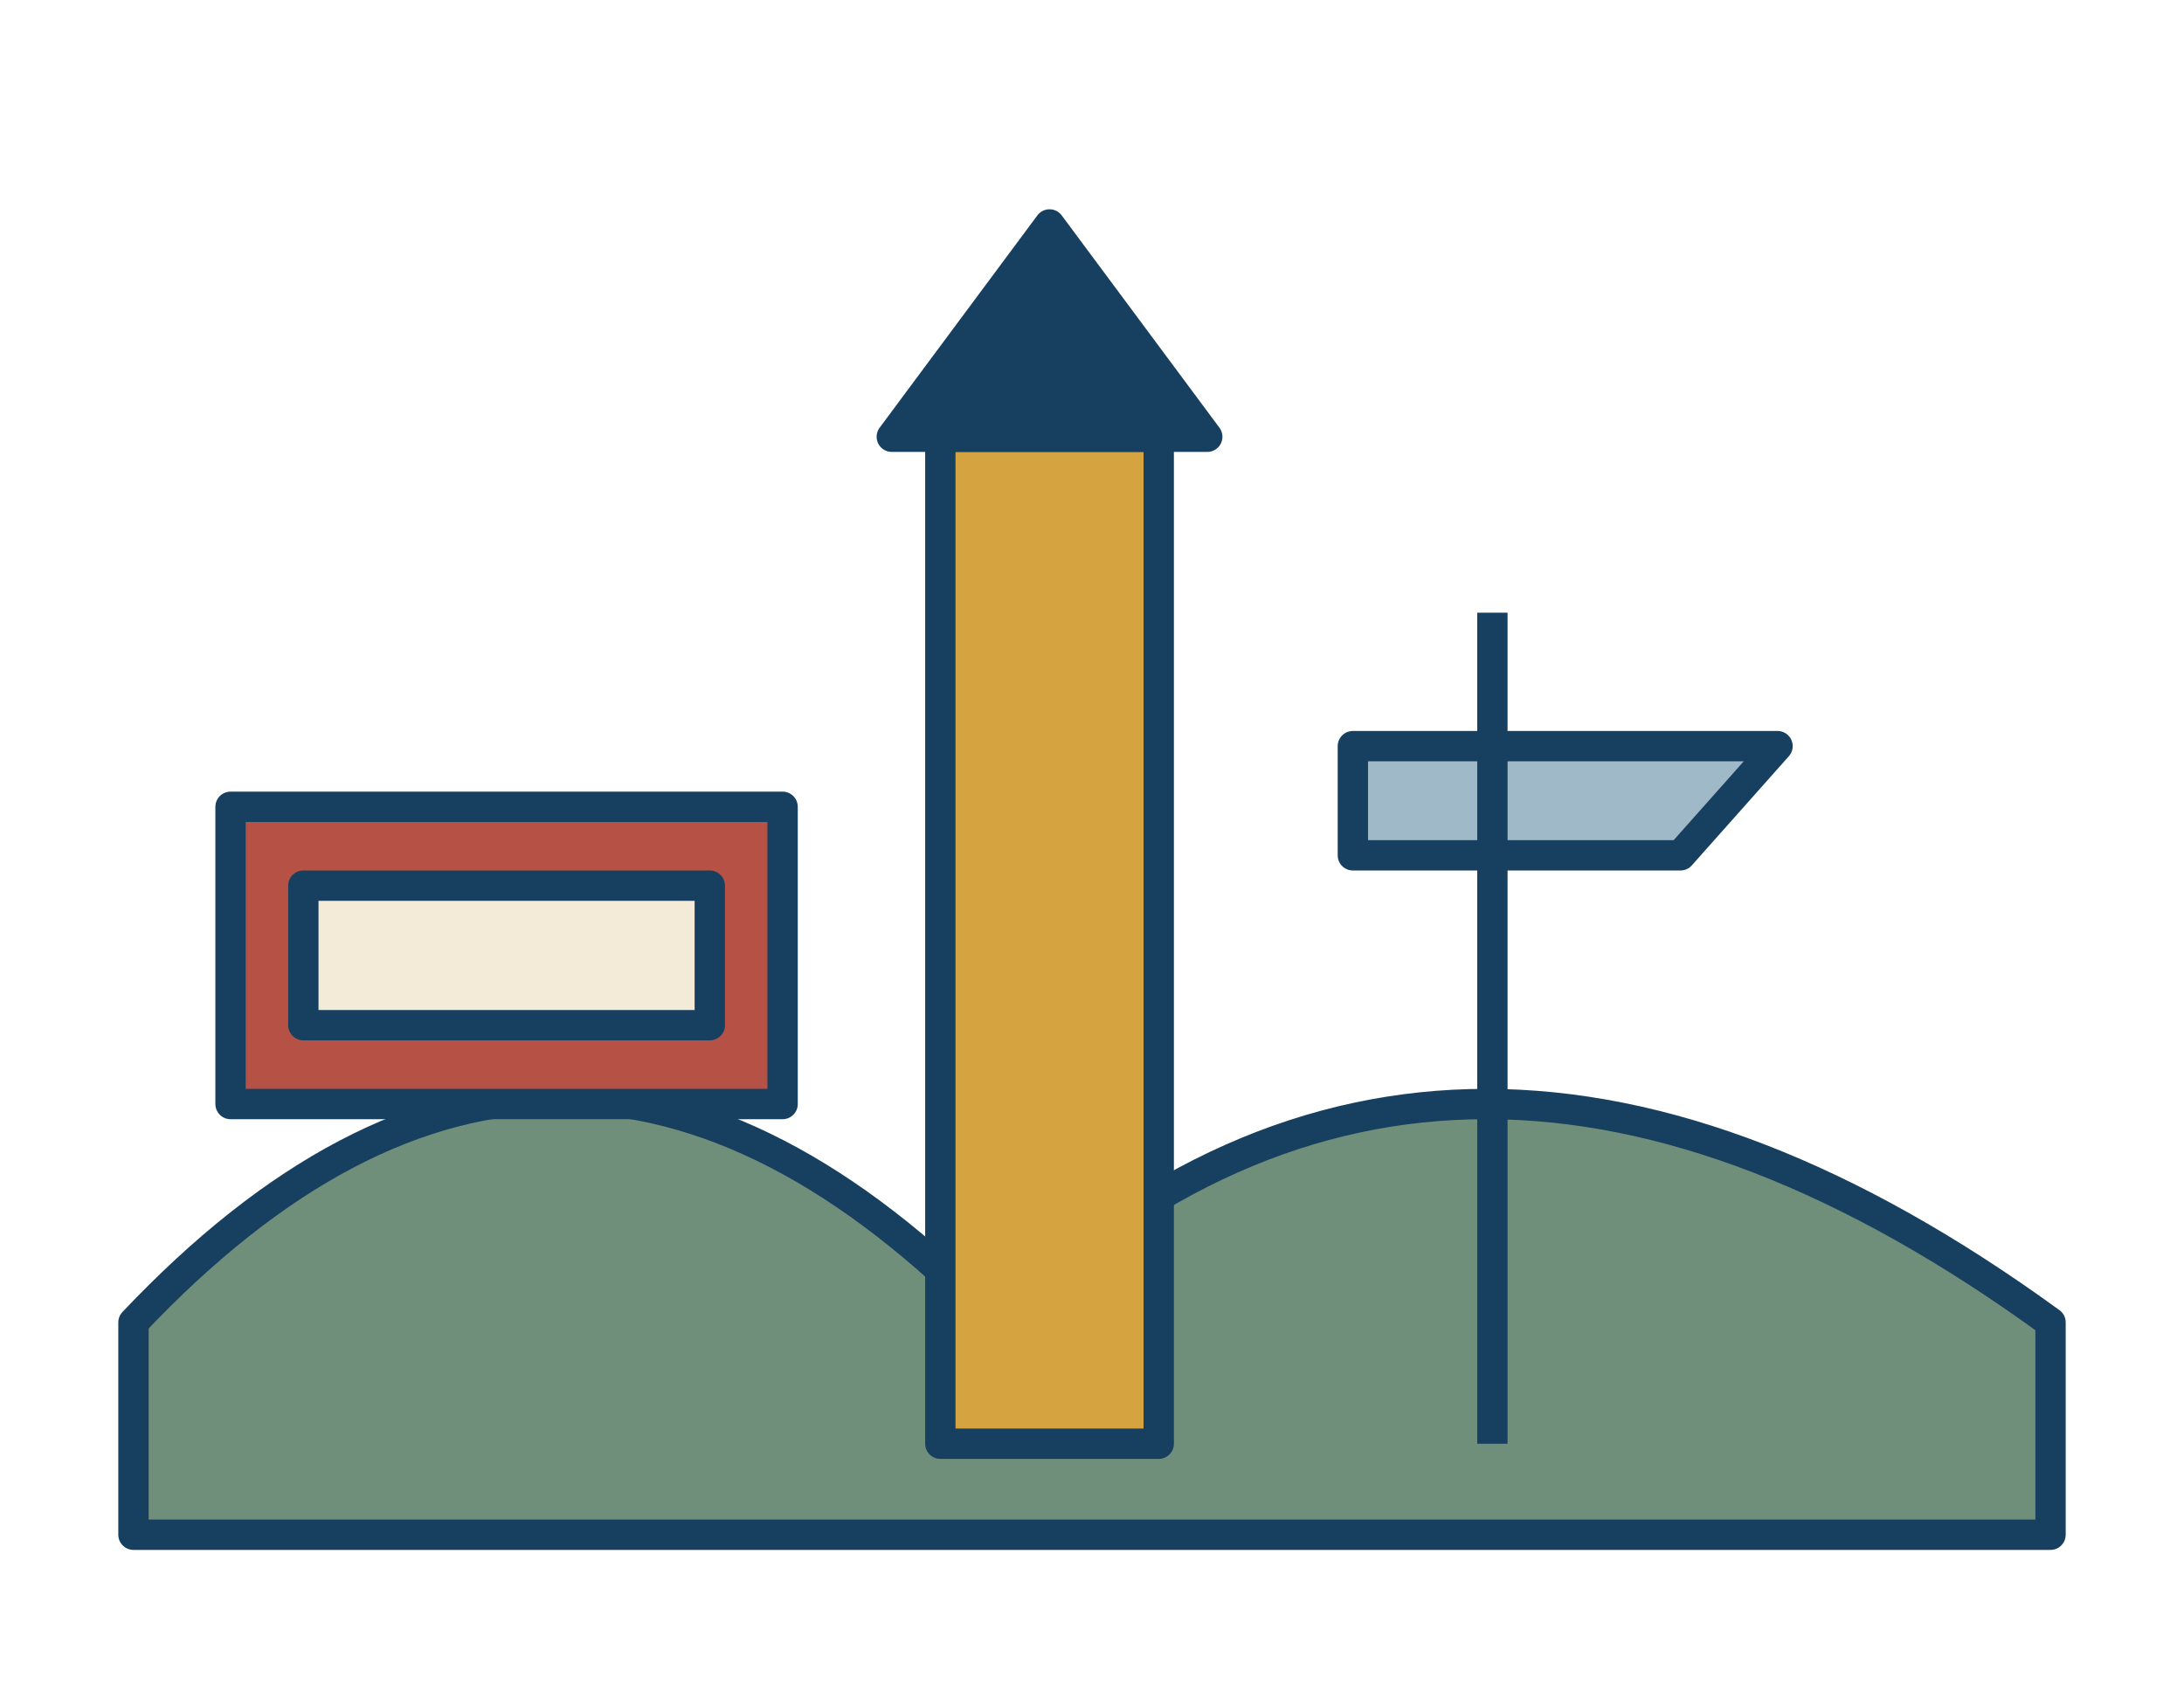
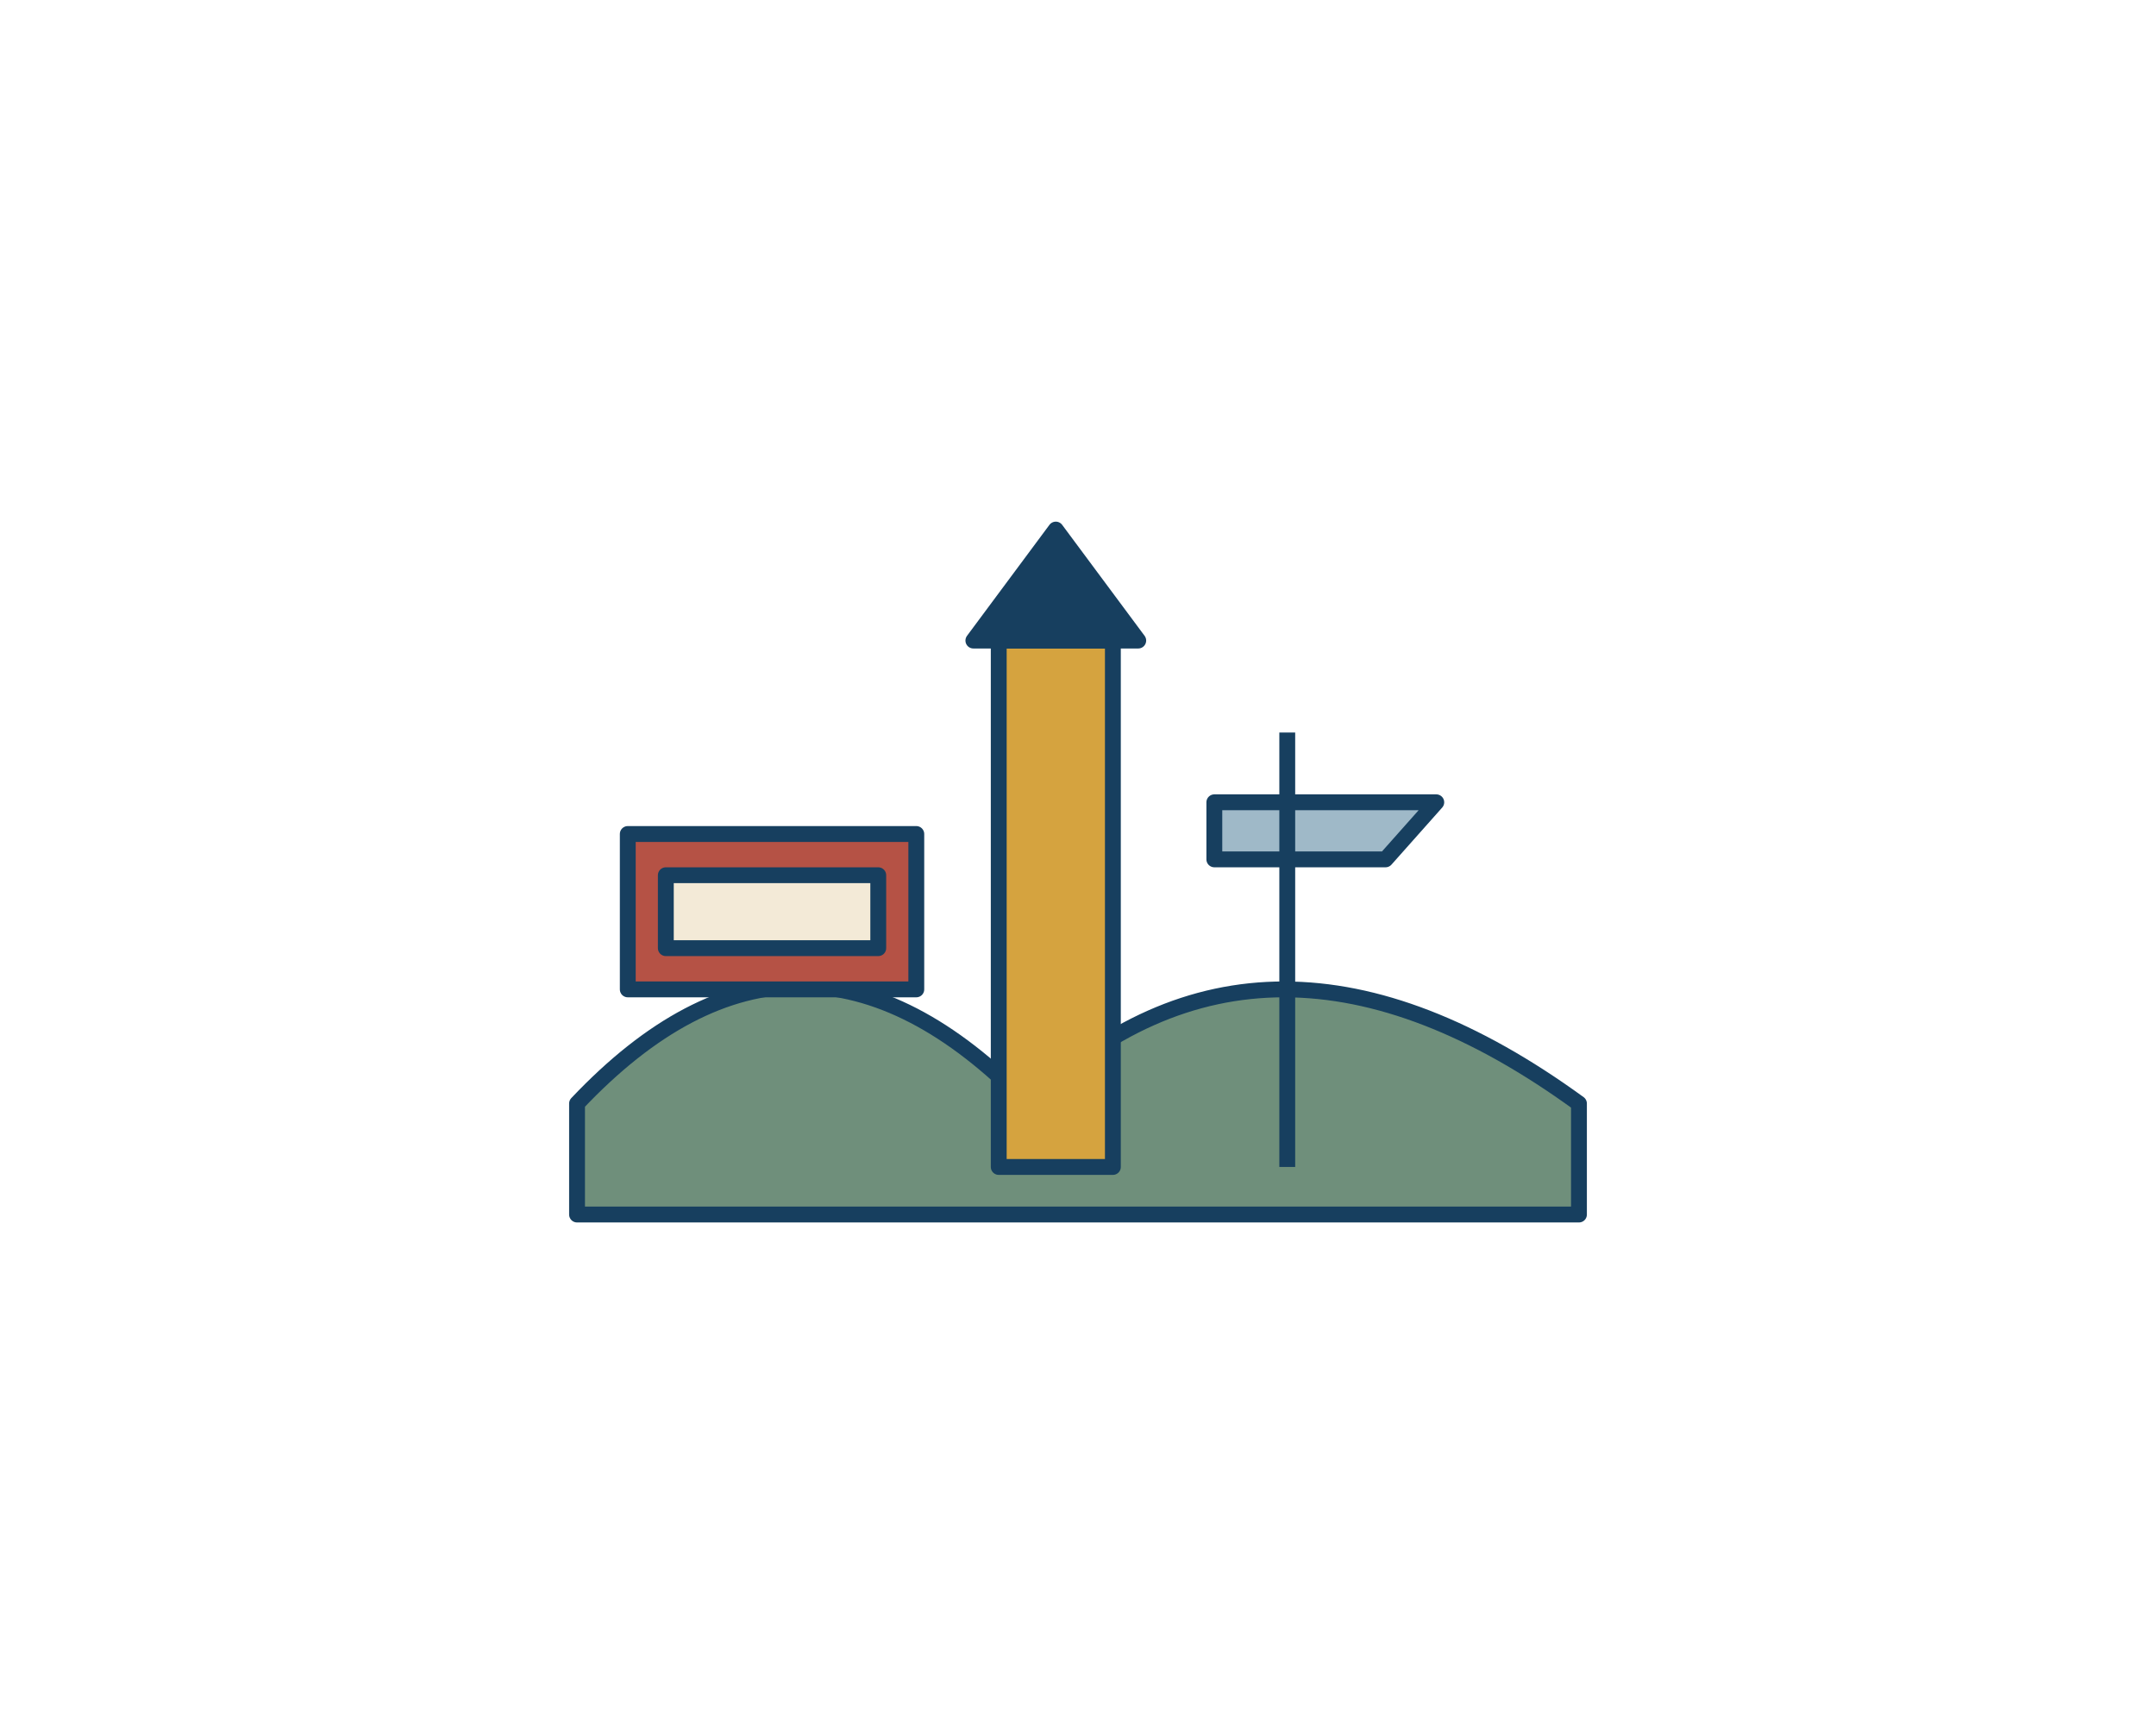
- <svg xmlns="http://www.w3.org/2000/svg" viewBox="0 0 360 280">
+ <svg xmlns="http://www.w3.org/2000/svg" viewBox="-160 -130 680 540">
  <g stroke="#173f5f" stroke-width="5" stroke-linejoin="round">
    <path fill="#6f8f7b" d="M22 218q70-74 142 0 75-72 174 0v35H22z" />
    <path fill="#d5a33f" d="M155 72h36v166h-36z" />
    <path fill="#173f5f" d="M147 72h52l-26-35z" />
    <path fill="#b55245" d="M38 133h91v49H38z" />
    <path fill="#f3ead7" d="M50 146h67v23H50z" />
    <path d="M246 101v137M223 123h70l-16 18h-54z" fill="#9fb9c8" />
  </g>
</svg>
